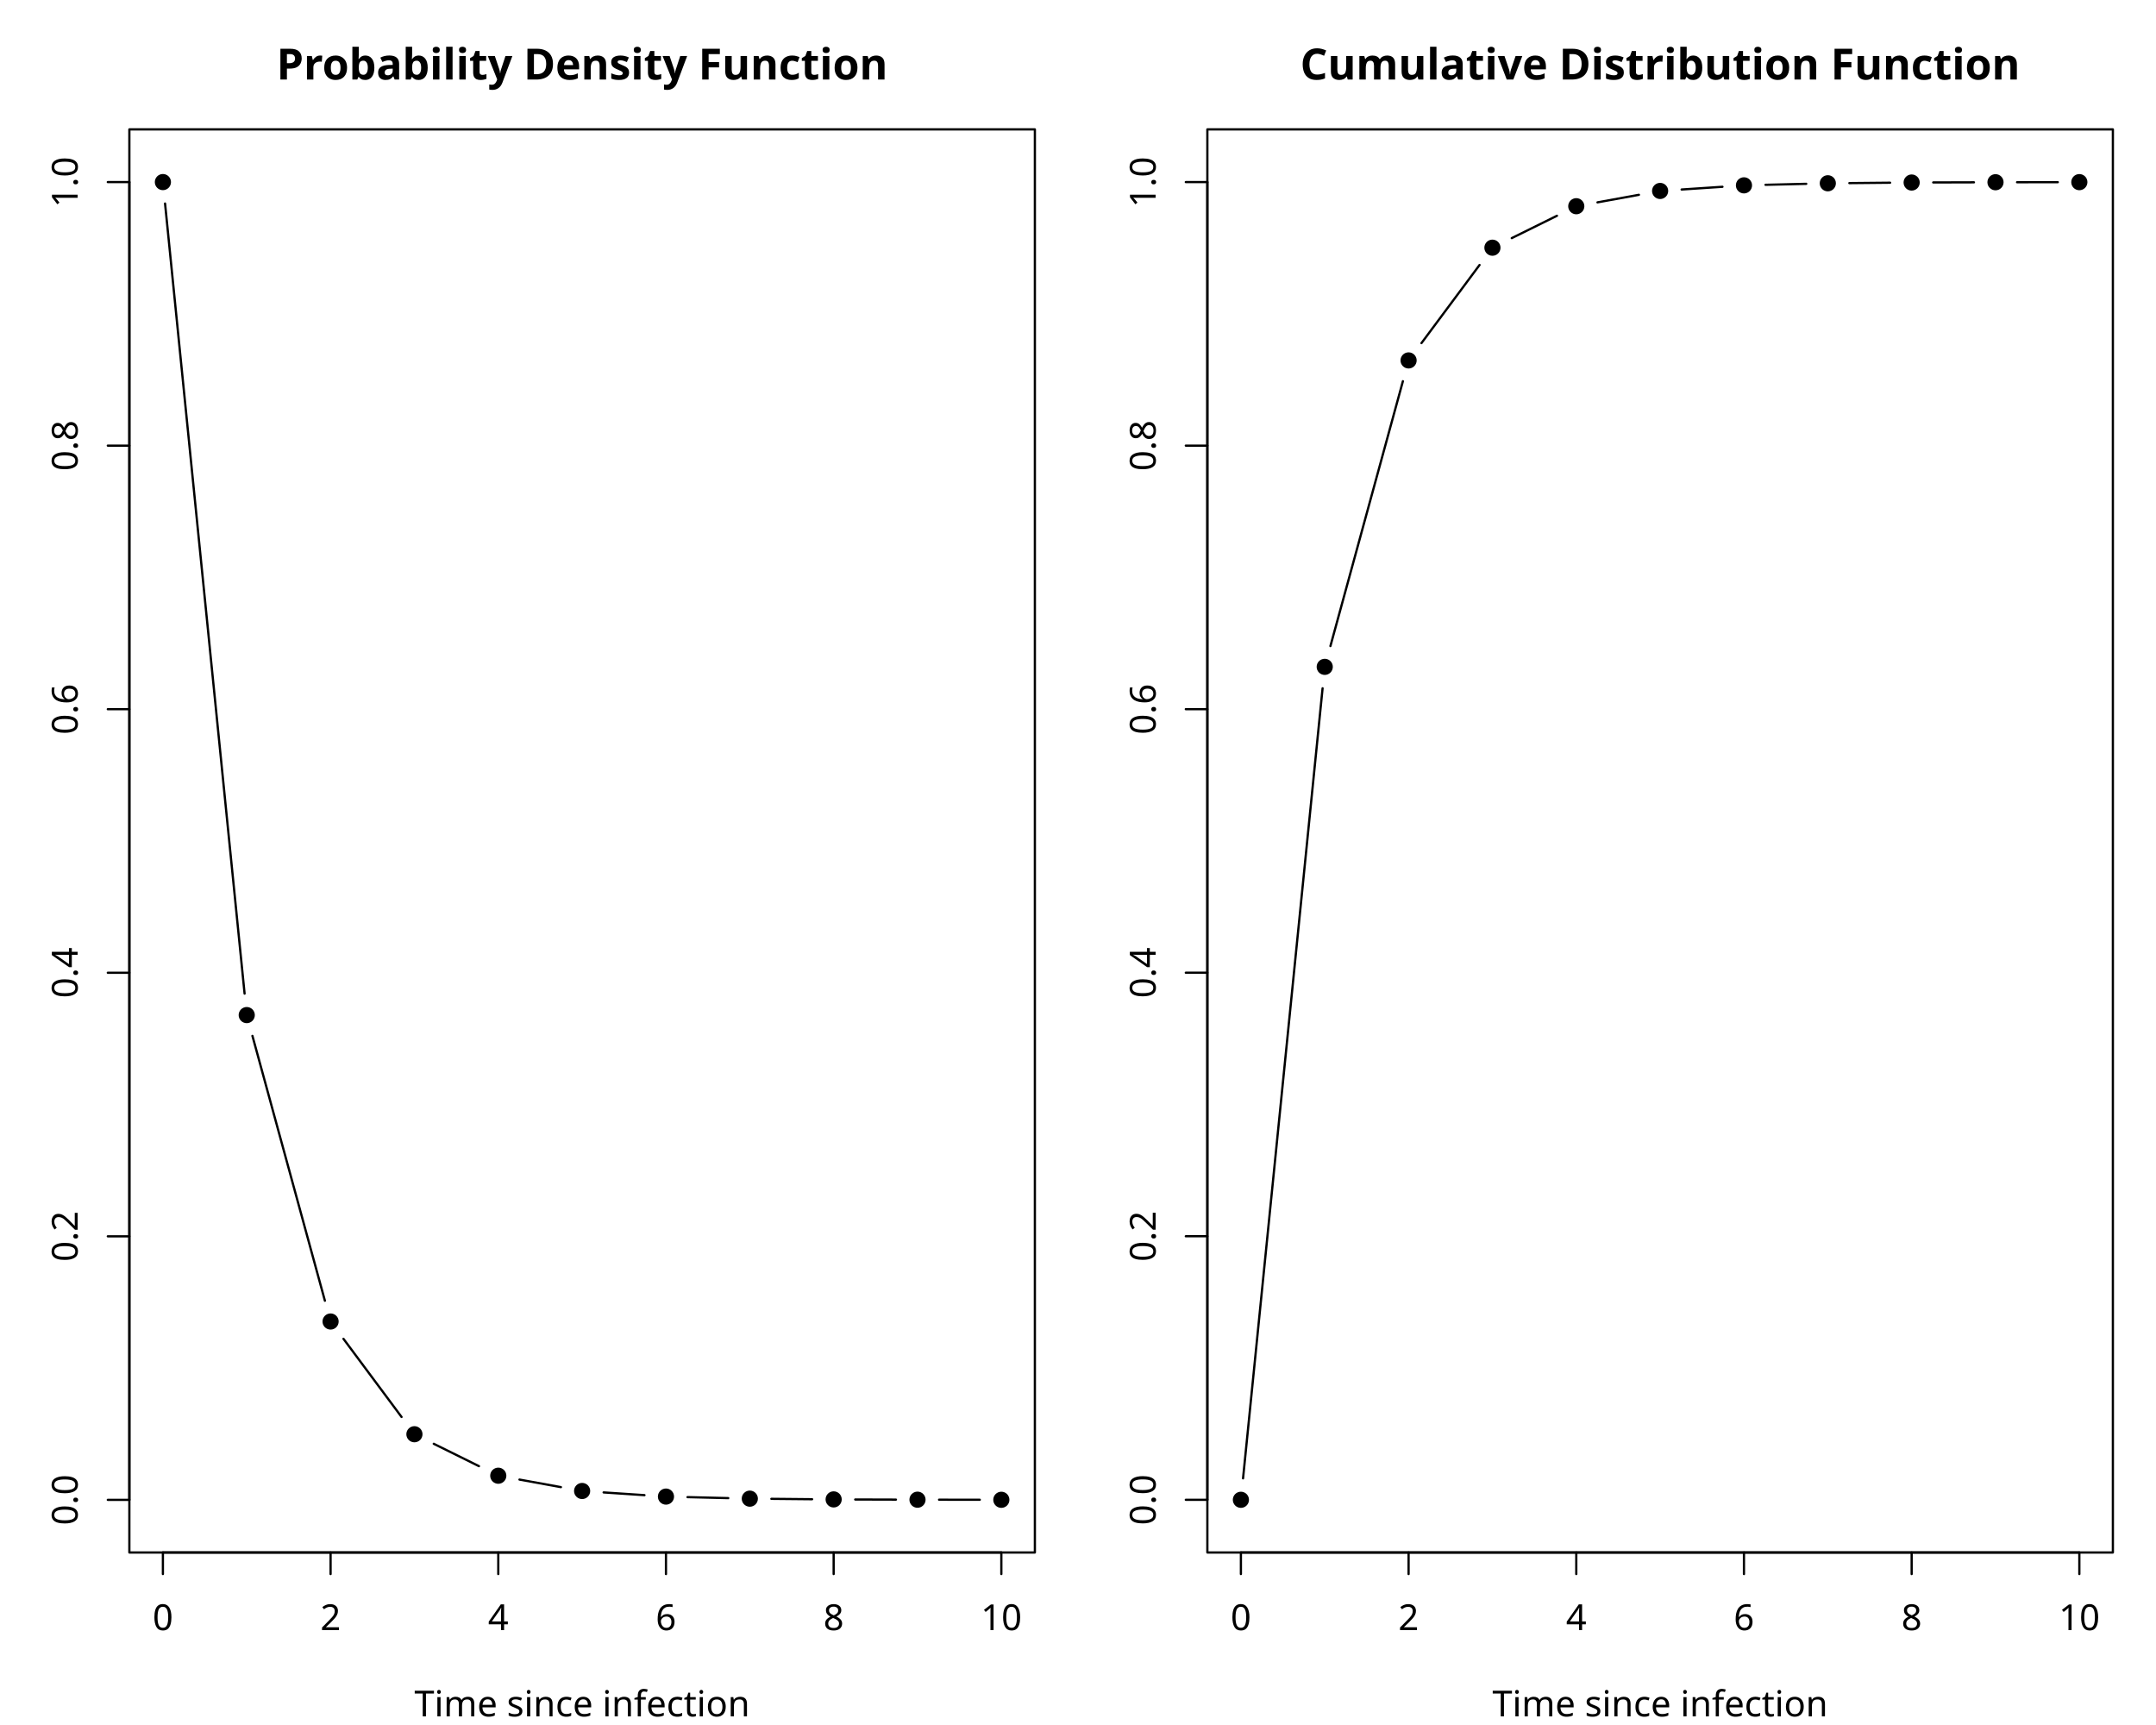
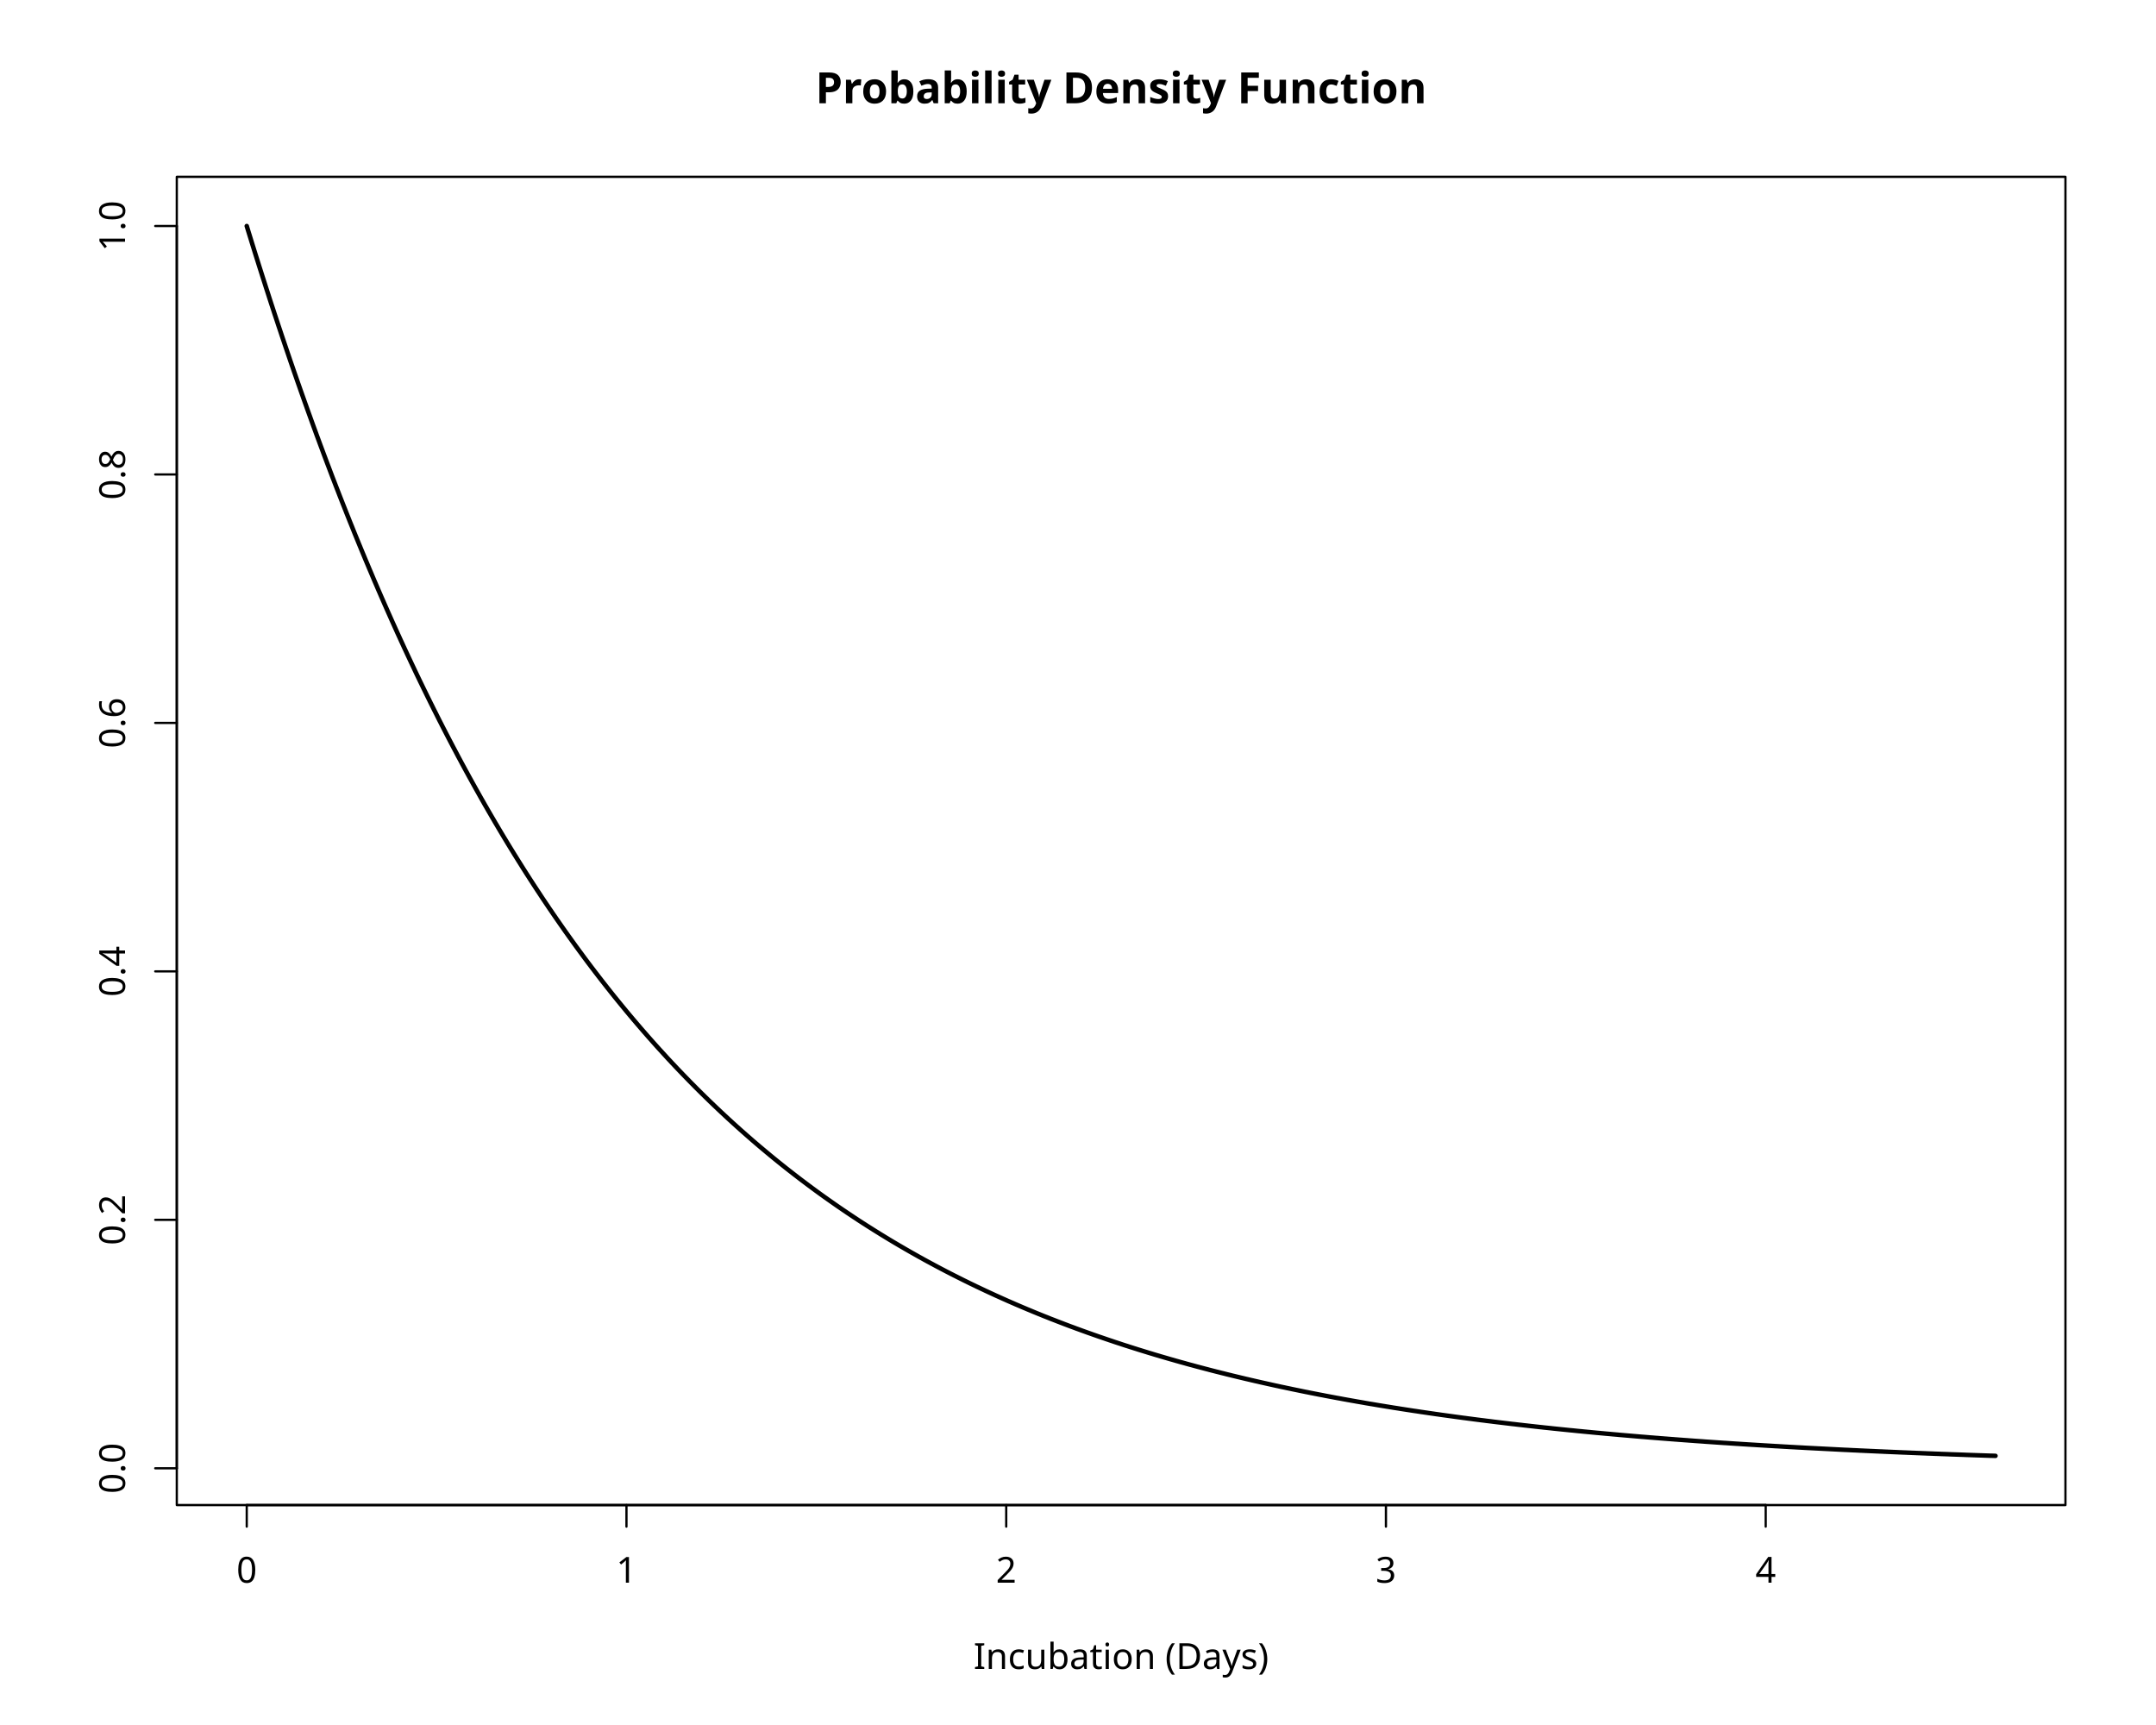
<svg xmlns="http://www.w3.org/2000/svg" class="svglite" data-engine-version="2.0" width="720.00pt" height="576.00pt" viewBox="0 0 720.00 576.00">
  <defs>
    <style type="text/css">
    .svglite line, .svglite polyline, .svglite polygon, .svglite path, .svglite rect, .svglite circle {
      fill: none;
      stroke: #000000;
      stroke-linecap: round;
      stroke-linejoin: round;
      stroke-miterlimit: 10.00;
    }
  </style>
  </defs>
  <rect width="100%" height="100%" style="stroke: none; fill: #FFFFFF;" />
  <defs>
    <clipPath id="cpMC4wMHw3MjAuMDB8MC4wMHw1NzYuMDA=">
      <rect x="0.00" y="0.00" width="720.00" height="576.00" />
    </clipPath>
  </defs>
  <g clip-path="url(#cpMC4wMHw3MjAuMDB8MC4wMHw1NzYuMDA=)">
</g>
  <defs>
-     <clipPath id="cpNDMuMjB8MzQ1LjYwfDQzLjIwfDUxOC40MA==">
-       <rect x="43.20" y="43.20" width="302.40" height="475.20" />
-     </clipPath>
-   </defs>
-   <g clip-path="url(#cpNDMuMjB8MzQ1LjYwfDQzLjIwfDUxOC40MA==)">
-     <line x1="55.12" y1="67.96" x2="81.68" y2="331.78" style="stroke-width: 0.75;" />
-     <line x1="84.30" y1="345.89" x2="108.50" y2="434.33" style="stroke-width: 0.75;" />
-     <line x1="114.70" y1="447.05" x2="134.10" y2="473.14" style="stroke-width: 0.75;" />
-     <line x1="144.85" y1="482.10" x2="159.95" y2="489.57" style="stroke-width: 0.75;" />
-     <line x1="173.48" y1="494.05" x2="187.32" y2="496.57" style="stroke-width: 0.75;" />
-     <line x1="201.58" y1="498.34" x2="215.22" y2="499.25" style="stroke-width: 0.75;" />
-     <line x1="229.60" y1="499.91" x2="243.20" y2="500.24" style="stroke-width: 0.75;" />
-     <line x1="257.60" y1="500.48" x2="271.20" y2="500.61" style="stroke-width: 0.75;" />
-     <line x1="285.60" y1="500.70" x2="299.20" y2="500.74" style="stroke-width: 0.75;" />
-     <line x1="313.60" y1="500.77" x2="327.20" y2="500.79" style="stroke-width: 0.75;" />
-     <circle cx="54.40" cy="60.80" r="2.70" style="stroke-width: 0.75; stroke: none; fill: #000000;" />
-     <circle cx="82.40" cy="338.95" r="2.70" style="stroke-width: 0.75; stroke: none; fill: #000000;" />
-     <circle cx="110.40" cy="441.27" r="2.70" style="stroke-width: 0.75; stroke: none; fill: #000000;" />
-     <circle cx="138.40" cy="478.91" r="2.70" style="stroke-width: 0.75; stroke: none; fill: #000000;" />
-     <circle cx="166.40" cy="492.76" r="2.70" style="stroke-width: 0.75; stroke: none; fill: #000000;" />
-     <circle cx="194.40" cy="497.86" r="2.70" style="stroke-width: 0.75; stroke: none; fill: #000000;" />
-     <circle cx="222.40" cy="499.73" r="2.70" style="stroke-width: 0.75; stroke: none; fill: #000000;" />
-     <circle cx="250.40" cy="500.42" r="2.70" style="stroke-width: 0.75; stroke: none; fill: #000000;" />
-     <circle cx="278.40" cy="500.67" r="2.70" style="stroke-width: 0.75; stroke: none; fill: #000000;" />
-     <circle cx="306.40" cy="500.77" r="2.70" style="stroke-width: 0.75; stroke: none; fill: #000000;" />
-     <circle cx="334.40" cy="500.80" r="2.70" style="stroke-width: 0.75; stroke: none; fill: #000000;" />
-   </g>
-   <g clip-path="url(#cpMC4wMHw3MjAuMDB8MC4wMHw1NzYuMDA=)">
-     <line x1="54.40" y1="518.40" x2="334.40" y2="518.40" style="stroke-width: 0.75;" />
-     <line x1="54.40" y1="518.40" x2="54.40" y2="525.60" style="stroke-width: 0.75;" />
-     <line x1="110.40" y1="518.40" x2="110.40" y2="525.60" style="stroke-width: 0.75;" />
-     <line x1="166.40" y1="518.40" x2="166.40" y2="525.60" style="stroke-width: 0.75;" />
-     <line x1="222.40" y1="518.40" x2="222.40" y2="525.60" style="stroke-width: 0.75;" />
-     <line x1="278.40" y1="518.40" x2="278.40" y2="525.60" style="stroke-width: 0.75;" />
-     <line x1="334.40" y1="518.40" x2="334.40" y2="525.60" style="stroke-width: 0.75;" />
-     <text x="54.40" y="544.32" text-anchor="middle" style="font-size: 12.00px; font-family: sans;" textLength="6.67px" lengthAdjust="spacingAndGlyphs">0</text>
-     <text x="110.40" y="544.32" text-anchor="middle" style="font-size: 12.00px; font-family: sans;" textLength="6.67px" lengthAdjust="spacingAndGlyphs">2</text>
-     <text x="166.40" y="544.32" text-anchor="middle" style="font-size: 12.00px; font-family: sans;" textLength="6.67px" lengthAdjust="spacingAndGlyphs">4</text>
-     <text x="222.40" y="544.32" text-anchor="middle" style="font-size: 12.00px; font-family: sans;" textLength="6.67px" lengthAdjust="spacingAndGlyphs">6</text>
-     <text x="278.40" y="544.32" text-anchor="middle" style="font-size: 12.00px; font-family: sans;" textLength="6.67px" lengthAdjust="spacingAndGlyphs">8</text>
-     <text x="334.40" y="544.32" text-anchor="middle" style="font-size: 12.00px; font-family: sans;" textLength="13.35px" lengthAdjust="spacingAndGlyphs">10</text>
-     <line x1="43.20" y1="500.82" x2="43.20" y2="60.80" style="stroke-width: 0.75;" />
-     <line x1="43.20" y1="500.82" x2="36.00" y2="500.82" style="stroke-width: 0.75;" />
-     <line x1="43.20" y1="412.82" x2="36.00" y2="412.82" style="stroke-width: 0.75;" />
-     <line x1="43.20" y1="324.81" x2="36.00" y2="324.81" style="stroke-width: 0.75;" />
-     <line x1="43.20" y1="236.81" x2="36.00" y2="236.81" style="stroke-width: 0.75;" />
-     <line x1="43.20" y1="148.80" x2="36.00" y2="148.80" style="stroke-width: 0.75;" />
-     <line x1="43.20" y1="60.80" x2="36.00" y2="60.80" style="stroke-width: 0.75;" />
-     <text transform="translate(25.92,500.82) rotate(-90)" text-anchor="middle" style="font-size: 12.00px; font-family: sans;" textLength="16.68px" lengthAdjust="spacingAndGlyphs">0.0</text>
-     <text transform="translate(25.92,412.82) rotate(-90)" text-anchor="middle" style="font-size: 12.00px; font-family: sans;" textLength="16.68px" lengthAdjust="spacingAndGlyphs">0.2</text>
-     <text transform="translate(25.92,324.81) rotate(-90)" text-anchor="middle" style="font-size: 12.00px; font-family: sans;" textLength="16.68px" lengthAdjust="spacingAndGlyphs">0.4</text>
-     <text transform="translate(25.92,236.81) rotate(-90)" text-anchor="middle" style="font-size: 12.00px; font-family: sans;" textLength="16.68px" lengthAdjust="spacingAndGlyphs">0.6</text>
-     <text transform="translate(25.92,148.80) rotate(-90)" text-anchor="middle" style="font-size: 12.00px; font-family: sans;" textLength="16.68px" lengthAdjust="spacingAndGlyphs">0.8</text>
-     <text transform="translate(25.92,60.80) rotate(-90)" text-anchor="middle" style="font-size: 12.00px; font-family: sans;" textLength="16.68px" lengthAdjust="spacingAndGlyphs">1.0</text>
-     <polygon points="43.20,518.40 345.60,518.40 345.60,43.20 43.20,43.20 " style="stroke-width: 0.75; fill: none;" />
-   </g>
-   <defs>
-     <clipPath id="cpMC4wMHwzNjAuMDB8MC4wMHw1NzYuMDA=">
-       <rect x="0.00" y="0.00" width="360.00" height="576.00" />
-     </clipPath>
-   </defs>
-   <g clip-path="url(#cpMC4wMHwzNjAuMDB8MC4wMHw1NzYuMDA=)">
-     <text x="194.40" y="26.56" text-anchor="middle" style="font-size: 14.40px; font-weight: bold; font-family: sans;" textLength="178.50px" lengthAdjust="spacingAndGlyphs">Probability Density Function</text>
-     <text x="194.40" y="573.12" text-anchor="middle" style="font-size: 12.00px; font-family: sans;" textLength="106.06px" lengthAdjust="spacingAndGlyphs">Time since infection</text>
-   </g>
-   <defs>
-     <clipPath id="cpNDAzLjIwfDcwNS42MHw0My4yMHw1MTguNDA=">
-       <rect x="403.20" y="43.20" width="302.40" height="475.20" />
-     </clipPath>
-   </defs>
-   <g clip-path="url(#cpNDAzLjIwfDcwNS42MHw0My4yMHw1MTguNDA=)">
-     <line x1="415.12" y1="493.64" x2="441.68" y2="229.83" style="stroke-width: 0.75;" />
-     <line x1="444.30" y1="215.72" x2="468.50" y2="127.29" style="stroke-width: 0.75;" />
-     <line x1="474.70" y1="114.57" x2="494.10" y2="88.48" style="stroke-width: 0.75;" />
-     <line x1="504.85" y1="79.51" x2="519.95" y2="72.05" style="stroke-width: 0.75;" />
-     <line x1="533.48" y1="67.57" x2="547.32" y2="65.05" style="stroke-width: 0.75;" />
-     <line x1="561.58" y1="63.28" x2="575.22" y2="62.37" style="stroke-width: 0.75;" />
-     <line x1="589.60" y1="61.71" x2="603.20" y2="61.38" style="stroke-width: 0.75;" />
-     <line x1="617.60" y1="61.14" x2="631.20" y2="61.01" style="stroke-width: 0.75;" />
-     <line x1="645.60" y1="60.92" x2="659.20" y2="60.88" style="stroke-width: 0.75;" />
-     <line x1="673.60" y1="60.85" x2="687.20" y2="60.83" style="stroke-width: 0.75;" />
-     <circle cx="414.40" cy="500.80" r="2.70" style="stroke-width: 0.75; stroke: none; fill: #000000;" />
-     <circle cx="442.40" cy="222.67" r="2.70" style="stroke-width: 0.75; stroke: none; fill: #000000;" />
-     <circle cx="470.40" cy="120.35" r="2.70" style="stroke-width: 0.75; stroke: none; fill: #000000;" />
-     <circle cx="498.40" cy="82.71" r="2.70" style="stroke-width: 0.75; stroke: none; fill: #000000;" />
-     <circle cx="526.40" cy="68.86" r="2.70" style="stroke-width: 0.75; stroke: none; fill: #000000;" />
-     <circle cx="554.40" cy="63.76" r="2.70" style="stroke-width: 0.75; stroke: none; fill: #000000;" />
-     <circle cx="582.40" cy="61.89" r="2.70" style="stroke-width: 0.75; stroke: none; fill: #000000;" />
-     <circle cx="610.40" cy="61.20" r="2.70" style="stroke-width: 0.75; stroke: none; fill: #000000;" />
-     <circle cx="638.40" cy="60.95" r="2.70" style="stroke-width: 0.75; stroke: none; fill: #000000;" />
-     <circle cx="666.40" cy="60.85" r="2.70" style="stroke-width: 0.75; stroke: none; fill: #000000;" />
-     <circle cx="694.40" cy="60.82" r="2.70" style="stroke-width: 0.75; stroke: none; fill: #000000;" />
-   </g>
-   <g clip-path="url(#cpMC4wMHw3MjAuMDB8MC4wMHw1NzYuMDA=)">
-     <line x1="414.40" y1="518.40" x2="694.40" y2="518.40" style="stroke-width: 0.75;" />
-     <line x1="414.40" y1="518.40" x2="414.40" y2="525.60" style="stroke-width: 0.75;" />
-     <line x1="470.40" y1="518.40" x2="470.40" y2="525.60" style="stroke-width: 0.75;" />
-     <line x1="526.40" y1="518.40" x2="526.40" y2="525.60" style="stroke-width: 0.75;" />
-     <line x1="582.40" y1="518.40" x2="582.40" y2="525.60" style="stroke-width: 0.75;" />
-     <line x1="638.40" y1="518.40" x2="638.40" y2="525.60" style="stroke-width: 0.75;" />
-     <line x1="694.40" y1="518.40" x2="694.40" y2="525.60" style="stroke-width: 0.75;" />
-     <text x="414.40" y="544.32" text-anchor="middle" style="font-size: 12.00px; font-family: sans;" textLength="6.67px" lengthAdjust="spacingAndGlyphs">0</text>
-     <text x="470.40" y="544.32" text-anchor="middle" style="font-size: 12.00px; font-family: sans;" textLength="6.67px" lengthAdjust="spacingAndGlyphs">2</text>
-     <text x="526.40" y="544.32" text-anchor="middle" style="font-size: 12.00px; font-family: sans;" textLength="6.67px" lengthAdjust="spacingAndGlyphs">4</text>
-     <text x="582.40" y="544.32" text-anchor="middle" style="font-size: 12.00px; font-family: sans;" textLength="6.67px" lengthAdjust="spacingAndGlyphs">6</text>
-     <text x="638.40" y="544.32" text-anchor="middle" style="font-size: 12.00px; font-family: sans;" textLength="6.67px" lengthAdjust="spacingAndGlyphs">8</text>
-     <text x="694.40" y="544.32" text-anchor="middle" style="font-size: 12.00px; font-family: sans;" textLength="13.35px" lengthAdjust="spacingAndGlyphs">10</text>
-     <line x1="403.20" y1="500.80" x2="403.20" y2="60.80" style="stroke-width: 0.75;" />
-     <line x1="403.20" y1="500.80" x2="396.00" y2="500.80" style="stroke-width: 0.75;" />
-     <line x1="403.20" y1="412.80" x2="396.00" y2="412.80" style="stroke-width: 0.75;" />
-     <line x1="403.20" y1="324.80" x2="396.00" y2="324.80" style="stroke-width: 0.75;" />
-     <line x1="403.20" y1="236.80" x2="396.00" y2="236.80" style="stroke-width: 0.75;" />
-     <line x1="403.20" y1="148.80" x2="396.00" y2="148.80" style="stroke-width: 0.75;" />
-     <line x1="403.20" y1="60.80" x2="396.00" y2="60.80" style="stroke-width: 0.75;" />
-     <text transform="translate(385.92,500.80) rotate(-90)" text-anchor="middle" style="font-size: 12.00px; font-family: sans;" textLength="16.68px" lengthAdjust="spacingAndGlyphs">0.0</text>
-     <text transform="translate(385.92,412.80) rotate(-90)" text-anchor="middle" style="font-size: 12.00px; font-family: sans;" textLength="16.68px" lengthAdjust="spacingAndGlyphs">0.2</text>
-     <text transform="translate(385.92,324.80) rotate(-90)" text-anchor="middle" style="font-size: 12.00px; font-family: sans;" textLength="16.68px" lengthAdjust="spacingAndGlyphs">0.4</text>
-     <text transform="translate(385.92,236.80) rotate(-90)" text-anchor="middle" style="font-size: 12.00px; font-family: sans;" textLength="16.68px" lengthAdjust="spacingAndGlyphs">0.6</text>
-     <text transform="translate(385.92,148.80) rotate(-90)" text-anchor="middle" style="font-size: 12.00px; font-family: sans;" textLength="16.68px" lengthAdjust="spacingAndGlyphs">0.8</text>
-     <text transform="translate(385.92,60.80) rotate(-90)" text-anchor="middle" style="font-size: 12.00px; font-family: sans;" textLength="16.68px" lengthAdjust="spacingAndGlyphs">1.0</text>
-     <polygon points="403.20,518.40 705.60,518.40 705.60,43.20 403.20,43.20 " style="stroke-width: 0.75; fill: none;" />
-   </g>
-   <defs>
-     <clipPath id="cpMzYwLjAwfDcyMC4wMHwwLjAwfDU3Ni4wMA==">
-       <rect x="360.00" y="0.00" width="360.00" height="576.00" />
-     </clipPath>
-   </defs>
-   <g clip-path="url(#cpMzYwLjAwfDcyMC4wMHwwLjAwfDU3Ni4wMA==)">
-     <text x="554.40" y="26.56" text-anchor="middle" style="font-size: 14.40px; font-weight: bold; font-family: sans;" textLength="207.31px" lengthAdjust="spacingAndGlyphs">Cumulative Distribution Function</text>
-     <text x="554.40" y="573.12" text-anchor="middle" style="font-size: 12.00px; font-family: sans;" textLength="106.06px" lengthAdjust="spacingAndGlyphs">Time since infection</text>
-   </g>
-   <defs>
    <clipPath id="cpNTkuMDR8Njg5Ljc2fDU5LjA0fDUwMi41Ng==">
      <rect x="59.04" y="59.04" width="630.72" height="443.52" />
    </clipPath>
  </defs>
  <g clip-path="url(#cpNTkuMDR8Njg5Ljc2fDU5LjA0fDUwMi41Ng==)">
+     <polyline points="82.40,75.47 82.98,77.37 83.57,79.27 84.15,81.16 84.74,83.05 85.32,84.92 85.91,86.78 86.49,88.64 87.08,90.49 87.66,92.32 88.25,94.15 88.83,95.98 89.42,97.79 90.00,99.60 90.58,101.39 91.17,103.18 91.75,104.96 92.34,106.73 92.92,108.50 93.51,110.25 94.09,112.00 94.68,113.74 95.26,115.47 95.85,117.20 96.43,118.91 97.01,120.62 97.60,122.32 98.18,124.01 98.77,125.70 99.35,127.37 99.94,129.04 100.52,130.70 101.11,132.36 101.69,134.00 102.28,135.64 102.86,137.27 103.45,138.90 104.03,140.51 104.61,142.12 105.20,143.72 105.78,145.32 106.37,146.90 106.95,148.48 107.54,150.05 108.12,151.62 108.71,153.18 109.29,154.73 109.88,156.27 110.46,157.81 111.04,159.34 111.63,160.86 112.21,162.37 112.80,163.88 113.38,165.38 113.97,166.88 114.55,168.36 115.14,169.84 115.72,171.32 116.31,172.79 116.89,174.25 117.48,175.70 118.06,177.15 118.64,178.59 119.23,180.02 119.81,181.45 120.40,182.87 120.98,184.28 121.57,185.69 122.15,187.09 122.74,188.48 123.32,189.87 123.91,191.25 124.49,192.63 125.07,194.00 125.66,195.36 126.24,196.72 126.83,198.07 127.41,199.41 128.00,200.75 128.58,202.08 129.17,203.41 129.75,204.72 130.34,206.04 130.92,207.35 131.51,208.65 132.09,209.94 132.67,211.23 133.26,212.51 133.84,213.79 134.43,215.06 135.01,216.33 135.60,217.59 136.18,218.84 136.77,220.09 137.35,221.33 137.94,222.57 138.52,223.80 139.10,225.03 139.69,226.25 140.27,227.46 140.86,228.67 141.44,229.87 142.03,231.07 142.61,232.26 143.20,233.45 143.78,234.63 144.37,235.81 144.95,236.98 145.54,238.14 146.12,239.30 146.70,240.46 147.29,241.61 147.87,242.75 148.46,243.89 149.04,245.02 149.63,246.15 150.21,247.27 150.80,248.39 151.38,249.50 151.97,250.61 152.55,251.71 153.13,252.81 153.72,253.90 154.30,254.99 154.89,256.07 155.47,257.15 156.06,258.22 156.64,259.29 157.23,260.35 157.81,261.41 158.40,262.46 158.98,263.51 159.57,264.55 160.15,265.59 160.73,266.62 161.32,267.65 161.90,268.68 162.49,269.69 163.07,270.71 163.66,271.72 164.24,272.72 164.83,273.72 165.41,274.72 166.00,275.71 166.58,276.70 167.16,277.68 167.75,278.66 168.33,279.63 168.92,280.60 169.50,281.57 170.09,282.53 170.67,283.48 171.26,284.43 171.84,285.38 172.43,286.32 173.01,287.26 173.60,288.19 174.18,289.12 174.76,290.05 175.35,290.97 175.93,291.89 176.52,292.80 177.10,293.71 177.69,294.61 178.27,295.51 178.86,296.41 179.44,297.30 180.03,298.18 180.61,299.07 181.19,299.95 181.78,300.82 182.36,301.69 182.95,302.56 183.53,303.43 184.12,304.28 184.70,305.14 185.29,305.99 185.87,306.84 186.46,307.68 187.04,308.52 187.63,309.36 188.21,310.19 188.79,311.02 189.38,311.84 189.96,312.66 190.55,313.48 191.13,314.29 191.72,315.10 192.30,315.91 192.89,316.71 193.47,317.51 194.06,318.30 194.64,319.09 195.22,319.88 195.81,320.67 196.39,321.45 196.98,322.22 197.56,323.00 198.15,323.76 198.73,324.53 199.32,325.29 199.90,326.05 200.49,326.81 201.07,327.56 201.66,328.31 202.24,329.05 202.82,329.79 203.41,330.53 203.99,331.27 204.58,332.00 205.16,332.73 205.75,333.45 206.33,334.17 206.92,334.89 207.50,335.60 208.09,336.32 208.67,337.02 209.25,337.73 209.84,338.43 210.42,339.13 211.01,339.82 211.59,340.52 212.18,341.20 212.76,341.89 213.35,342.57 213.93,343.25 214.52,343.93 215.10,344.60 215.69,345.27 216.27,345.94 216.85,346.60 217.44,347.26 218.02,347.92 218.61,348.58 219.19,349.23 219.78,349.88 220.36,350.52 220.95,351.16 221.53,351.80 222.12,352.44 222.70,353.08 223.28,353.71 223.87,354.33 224.45,354.96 225.04,355.58 225.62,356.20 226.21,356.82 226.79,357.43 227.38,358.04 227.96,358.65 228.55,359.26 229.13,359.86 229.72,360.46 230.30,361.06 230.88,361.65 231.47,362.24 232.05,362.83 232.64,363.42 233.22,364.00 233.81,364.58 234.39,365.16 234.98,365.73 235.56,366.31 236.15,366.88 236.73,367.45 237.31,368.01 237.90,368.57 238.48,369.13 239.07,369.69 239.65,370.24 240.24,370.80 240.82,371.35 241.41,371.89 241.99,372.44 242.58,372.98 243.16,373.52 243.75,374.06 244.33,374.59 244.91,375.12 245.50,375.65 246.08,376.18 246.67,376.70 247.25,377.23 247.84,377.75 248.42,378.26 249.01,378.78 249.59,379.29 250.18,379.80 250.76,380.31 251.34,380.82 251.93,381.32 252.51,381.82 253.10,382.32 253.68,382.82 254.27,383.31 254.85,383.80 255.44,384.29 256.02,384.78 256.61,385.26 257.19,385.75 257.78,386.23 258.36,386.71 258.94,387.18 259.53,387.66 260.11,388.13 260.70,388.60 261.28,389.07 261.87,389.53 262.45,390.00 263.04,390.46 263.62,390.92 264.21,391.37 264.79,391.83 265.37,392.28 265.96,392.73 266.54,393.18 267.13,393.63 267.71,394.07 268.30,394.51 268.88,394.95 269.47,395.39 270.05,395.83 270.64,396.26 271.22,396.70 271.81,397.13 272.39,397.56 272.97,397.98 273.56,398.41 274.14,398.83 274.73,399.25 275.31,399.67 275.90,400.08 276.48,400.50 277.07,400.91 277.65,401.32 278.24,401.73 278.82,402.14 279.41,402.55 279.99,402.95 280.57,403.35 281.16,403.75 281.74,404.15 282.33,404.54 282.91,404.94 283.50,405.33 284.08,405.72 284.67,406.11 285.25,406.50 285.84,406.88 286.42,407.27 287.00,407.65 287.59,408.03 288.17,408.41 288.76,408.78 289.34,409.16 289.93,409.53 290.51,409.90 291.10,410.27 291.68,410.64 292.27,411.01 292.85,411.37 293.44,411.73 294.02,412.10 294.60,412.45 295.19,412.81 295.77,413.17 296.36,413.52 296.94,413.88 297.53,414.23 298.11,414.58 298.70,414.93 299.28,415.27 299.87,415.62 300.45,415.96 301.03,416.30 301.62,416.64 302.20,416.98 302.79,417.32 303.37,417.65 303.96,417.99 304.54,418.32 305.13,418.65 305.71,418.98 306.30,419.31 306.88,419.64 307.47,419.96 308.05,420.28 308.63,420.61 309.22,420.93 309.80,421.25 310.39,421.56 310.97,421.88 311.56,422.19 312.14,422.51 312.73,422.82 313.31,423.13 313.90,423.44 314.48,423.75 315.06,424.05 315.65,424.36 316.23,424.66 316.82,424.96 317.40,425.26 317.99,425.56 318.57,425.86 319.16,426.15 319.74,426.45 320.33,426.74 320.91,427.03 321.50,427.33 322.08,427.62 322.66,427.90 323.25,428.19 323.83,428.48 324.42,428.76 325.00,429.04 325.59,429.32 326.17,429.61 326.76,429.88 327.34,430.16 327.93,430.44 328.51,430.71 329.09,430.99 329.68,431.26 330.26,431.53 330.85,431.80 331.43,432.07 332.02,432.34 332.60,432.61 333.19,432.87 333.77,433.13 334.36,433.40 334.94,433.66 335.53,433.92 336.11,434.18 336.69,434.44 337.28,434.69 337.86,434.95 338.45,435.20 339.03,435.46 339.62,435.71 340.20,435.96 340.79,436.21 341.37,436.46 341.96,436.71 342.54,436.95 343.12,437.20 343.71,437.44 344.29,437.68 344.88,437.93 345.46,438.17 346.05,438.41 346.63,438.65 347.22,438.88 347.80,439.12 348.39,439.36 348.97,439.59 349.56,439.82 350.14,440.05 350.72,440.29 351.31,440.52 351.89,440.74 352.48,440.97 353.06,441.20 353.65,441.42 354.23,441.65 354.82,441.87 355.40,442.10 355.99,442.32 356.57,442.54 357.15,442.76 357.74,442.98 358.32,443.19 358.91,443.41 359.49,443.63 360.08,443.84 360.66,444.05 361.25,444.27 361.83,444.48 362.42,444.69 363.00,444.90 363.59,445.11 364.17,445.31 364.75,445.52 365.34,445.73 365.92,445.93 366.51,446.14 367.09,446.34 367.68,446.54 368.26,446.74 368.85,446.94 369.43,447.14 370.02,447.34 370.60,447.54 371.18,447.73 371.77,447.93 372.35,448.13 372.94,448.32 373.52,448.51 374.11,448.70 374.69,448.90 375.28,449.09 375.86,449.28 376.45,449.46 377.03,449.65 377.62,449.84 378.20,450.02 378.78,450.21 379.37,450.39 379.95,450.58 380.54,450.76 381.12,450.94 381.71,451.12 382.29,451.30 382.88,451.48 383.46,451.66 384.05,451.84 384.63,452.01 385.21,452.19 385.80,452.37 386.38,452.54 386.97,452.71 387.55,452.89 388.14,453.06 388.72,453.23 389.31,453.40 389.89,453.57 390.48,453.74 391.06,453.91 391.65,454.07 392.23,454.24 392.81,454.41 393.40,454.57 393.98,454.74 394.57,454.90 395.15,455.06 395.74,455.22 396.32,455.39 396.91,455.55 397.49,455.71 398.08,455.86 398.66,456.02 399.24,456.18 399.83,456.34 400.41,456.49 401.00,456.65 401.58,456.80 402.17,456.96 402.75,457.11 403.34,457.26 403.92,457.42 404.51,457.57 405.09,457.72 405.68,457.87 406.26,458.02 406.84,458.16 407.43,458.31 408.01,458.46 408.60,458.60 409.18,458.75 409.77,458.90 410.35,459.04 410.94,459.18 411.52,459.33 412.11,459.47 412.69,459.61 413.27,459.75 413.86,459.89 414.44,460.03 415.03,460.17 415.61,460.31 416.20,460.45 416.78,460.58 417.37,460.72 417.95,460.86 418.54,460.99 419.12,461.13 419.71,461.26 420.29,461.39 420.87,461.53 421.46,461.66 422.04,461.79 422.63,461.92 423.21,462.05 423.80,462.18 424.38,462.31 424.97,462.44 425.55,462.57 426.14,462.70 426.72,462.82 427.30,462.95 427.89,463.08 428.47,463.20 429.06,463.32 429.64,463.45 430.23,463.57 430.81,463.69 431.40,463.82 431.98,463.94 432.57,464.06 433.15,464.18 433.74,464.30 434.32,464.42 434.90,464.54 435.49,464.66 436.07,464.78 436.66,464.89 437.24,465.01 437.83,465.13 438.41,465.24 439.00,465.36 439.58,465.47 440.17,465.59 440.75,465.70 441.33,465.81 441.92,465.92 442.50,466.04 443.09,466.15 443.67,466.26 444.26,466.37 444.84,466.48 445.43,466.59 446.01,466.70 446.60,466.81 447.18,466.91 447.77,467.02 448.35,467.13 448.93,467.24 449.52,467.34 450.10,467.45 450.69,467.55 451.27,467.66 451.86,467.76 452.44,467.86 453.03,467.97 453.61,468.07 454.20,468.17 454.78,468.27 455.36,468.37 455.95,468.48 456.53,468.58 457.12,468.68 457.70,468.78 458.29,468.87 458.87,468.97 459.46,469.07 460.04,469.17 460.63,469.27 461.21,469.36 461.80,469.46 462.38,469.55 462.96,469.65 463.55,469.74 464.13,469.84 464.72,469.93 465.30,470.03 465.89,470.12 466.47,470.21 467.06,470.30 467.64,470.40 468.23,470.49 468.81,470.58 469.39,470.67 469.98,470.76 470.56,470.85 471.15,470.94 471.73,471.03 472.32,471.12 472.90,471.20 473.49,471.29 474.07,471.38 474.66,471.47 475.24,471.55 475.83,471.64 476.41,471.72 476.99,471.81 477.58,471.89 478.16,471.98 478.75,472.06 479.33,472.15 479.92,472.23 480.50,472.31 481.09,472.40 481.67,472.48 482.26,472.56 482.84,472.64 483.43,472.72 484.01,472.80 484.59,472.88 485.18,472.96 485.76,473.04 486.35,473.12 486.93,473.20 487.52,473.28 488.10,473.36 488.69,473.44 489.27,473.51 489.86,473.59 490.44,473.67 491.02,473.74 491.61,473.82 492.19,473.90 492.78,473.97 493.36,474.05 493.95,474.12 494.53,474.20 495.12,474.27 495.70,474.34 496.29,474.42 496.87,474.49 497.46,474.56 498.04,474.63 498.62,474.71 499.21,474.78 499.79,474.85 500.38,474.92 500.96,474.99 501.55,475.06 502.13,475.13 502.72,475.20 503.30,475.27 503.89,475.34 504.47,475.41 505.05,475.48 505.64,475.54 506.22,475.61 506.81,475.68 507.39,475.75 507.98,475.81 508.56,475.88 509.15,475.95 509.73,476.01 510.32,476.08 510.90,476.14 511.49,476.21 512.07,476.27 512.65,476.34 513.24,476.40 513.82,476.47 514.41,476.53 514.99,476.59 515.58,476.66 516.16,476.72 516.75,476.78 517.33,476.84 517.92,476.90 518.50,476.97 519.08,477.03 519.67,477.09 520.25,477.15 520.84,477.21 521.42,477.27 522.01,477.33 522.59,477.39 523.18,477.45 523.76,477.51 524.35,477.57 524.93,477.62 525.52,477.68 526.10,477.74 526.68,477.80 527.27,477.86 527.85,477.91 528.44,477.97 529.02,478.03 529.61,478.08 530.19,478.14 530.78,478.19 531.36,478.25 531.95,478.31 532.53,478.36 533.11,478.42 533.70,478.47 534.28,478.52 534.87,478.58 535.45,478.63 536.04,478.69 536.62,478.74 537.21,478.79 537.79,478.84 538.38,478.90 538.96,478.95 539.55,479.00 540.13,479.05 540.71,479.11 541.30,479.16 541.88,479.21 542.47,479.26 543.05,479.31 543.64,479.36 544.22,479.41 544.81,479.46 545.39,479.51 545.98,479.56 546.56,479.61 547.14,479.66 547.73,479.71 548.31,479.76 548.90,479.80 549.48,479.85 550.07,479.90 550.65,479.95 551.24,480.00 551.82,480.04 552.41,480.09 552.99,480.14 553.58,480.18 554.16,480.23 554.74,480.28 555.33,480.32 555.91,480.37 556.50,480.41 557.08,480.46 557.67,480.50 558.25,480.55 558.84,480.59 559.42,480.64 560.01,480.68 560.59,480.73 561.17,480.77 561.76,480.81 562.34,480.86 562.93,480.90 563.51,480.94 564.10,480.99 564.68,481.03 565.27,481.07 565.85,481.12 566.44,481.16 567.02,481.20 567.61,481.24 568.19,481.28 568.77,481.32 569.36,481.37 569.94,481.41 570.53,481.45 571.11,481.49 571.70,481.53 572.28,481.57 572.87,481.61 573.45,481.65 574.04,481.69 574.62,481.73 575.20,481.77 575.79,481.81 576.37,481.84 576.96,481.88 577.54,481.92 578.13,481.96 578.71,482.00 579.30,482.04 579.88,482.08 580.47,482.11 581.05,482.15 581.64,482.19 582.22,482.23 582.80,482.26 583.39,482.30 583.97,482.34 584.56,482.37 585.14,482.41 585.73,482.44 586.31,482.48 586.90,482.52 587.48,482.55 588.07,482.59 588.65,482.62 589.23,482.66 589.82,482.69 590.40,482.73 590.99,482.76 591.57,482.80 592.16,482.83 592.74,482.87 593.33,482.90 593.91,482.93 594.50,482.97 595.08,483.00 595.67,483.04 596.25,483.07 596.83,483.10 597.42,483.14 598.00,483.17 598.59,483.20 599.17,483.23 599.76,483.27 600.34,483.30 600.93,483.33 601.51,483.36 602.10,483.39 602.68,483.43 603.26,483.46 603.85,483.49 604.43,483.52 605.02,483.55 605.60,483.58 606.19,483.61 606.77,483.64 607.36,483.67 607.94,483.70 608.53,483.73 609.11,483.76 609.70,483.79 610.28,483.82 610.86,483.85 611.45,483.88 612.03,483.91 612.62,483.94 613.20,483.97 613.79,484.00 614.37,484.03 614.96,484.06 615.54,484.09 616.13,484.12 616.71,484.14 617.29,484.17 617.88,484.20 618.46,484.23 619.05,484.26 619.63,484.28 620.22,484.31 620.80,484.34 621.39,484.37 621.97,484.39 622.56,484.42 623.14,484.45 623.73,484.47 624.31,484.50 624.89,484.53 625.48,484.55 626.06,484.58 626.65,484.61 627.23,484.63 627.82,484.66 628.40,484.68 628.99,484.71 629.57,484.74 630.16,484.76 630.74,484.79 631.32,484.81 631.91,484.84 632.49,484.86 633.08,484.89 633.66,484.91 634.25,484.94 634.83,484.96 635.42,484.99 636.00,485.01 636.59,485.03 637.17,485.06 637.76,485.08 638.34,485.11 638.92,485.13 639.51,485.15 640.09,485.18 640.68,485.20 641.26,485.22 641.85,485.25 642.43,485.27 643.02,485.29 643.60,485.32 644.19,485.34 644.77,485.36 645.35,485.38 645.94,485.41 646.52,485.43 647.11,485.45 647.69,485.47 648.28,485.50 648.86,485.52 649.45,485.54 650.03,485.56 650.62,485.58 651.20,485.61 651.79,485.63 652.37,485.65 652.95,485.67 653.54,485.69 654.12,485.71 654.71,485.73 655.29,485.75 655.88,485.77 656.46,485.80 657.05,485.82 657.63,485.84 658.22,485.86 658.80,485.88 659.38,485.90 659.97,485.92 660.55,485.94 661.14,485.96 661.72,485.98 662.31,486.00 662.89,486.02 663.48,486.04 664.06,486.06 664.65,486.08 665.23,486.09 665.82,486.11 666.40,486.13 " style="stroke-width: 1.50;" />
+   </g>
+   <g clip-path="url(#cpMC4wMHw3MjAuMDB8MC4wMHw1NzYuMDA=)">
+     <line x1="82.40" y1="502.56" x2="589.66" y2="502.56" style="stroke-width: 0.75;" />
+     <line x1="82.40" y1="502.56" x2="82.40" y2="509.76" style="stroke-width: 0.75;" />
+     <line x1="209.21" y1="502.56" x2="209.21" y2="509.76" style="stroke-width: 0.75;" />
+     <line x1="336.03" y1="502.56" x2="336.03" y2="509.76" style="stroke-width: 0.75;" />
+     <line x1="462.84" y1="502.56" x2="462.84" y2="509.76" style="stroke-width: 0.75;" />
+     <line x1="589.66" y1="502.56" x2="589.66" y2="509.76" style="stroke-width: 0.75;" />
+     <text x="82.40" y="528.48" text-anchor="middle" style="font-size: 12.00px; font-family: sans;" textLength="6.67px" lengthAdjust="spacingAndGlyphs">0</text>
+     <text x="209.21" y="528.48" text-anchor="middle" style="font-size: 12.00px; font-family: sans;" textLength="6.67px" lengthAdjust="spacingAndGlyphs">1</text>
+     <text x="336.03" y="528.48" text-anchor="middle" style="font-size: 12.00px; font-family: sans;" textLength="6.67px" lengthAdjust="spacingAndGlyphs">2</text>
+     <text x="462.84" y="528.48" text-anchor="middle" style="font-size: 12.00px; font-family: sans;" textLength="6.67px" lengthAdjust="spacingAndGlyphs">3</text>
+     <text x="589.66" y="528.48" text-anchor="middle" style="font-size: 12.00px; font-family: sans;" textLength="6.67px" lengthAdjust="spacingAndGlyphs">4</text>
+     <line x1="59.04" y1="490.28" x2="59.04" y2="75.47" style="stroke-width: 0.75;" />
+     <line x1="59.04" y1="490.28" x2="51.84" y2="490.28" style="stroke-width: 0.75;" />
+     <line x1="59.04" y1="407.32" x2="51.84" y2="407.32" style="stroke-width: 0.75;" />
+     <line x1="59.04" y1="324.36" x2="51.84" y2="324.36" style="stroke-width: 0.75;" />
+     <line x1="59.04" y1="241.39" x2="51.84" y2="241.39" style="stroke-width: 0.75;" />
+     <line x1="59.04" y1="158.43" x2="51.84" y2="158.43" style="stroke-width: 0.75;" />
+     <line x1="59.04" y1="75.47" x2="51.84" y2="75.47" style="stroke-width: 0.75;" />
+     <text transform="translate(41.76,490.28) rotate(-90)" text-anchor="middle" style="font-size: 12.00px; font-family: sans;" textLength="16.68px" lengthAdjust="spacingAndGlyphs">0.0</text>
+     <text transform="translate(41.76,407.32) rotate(-90)" text-anchor="middle" style="font-size: 12.00px; font-family: sans;" textLength="16.68px" lengthAdjust="spacingAndGlyphs">0.2</text>
+     <text transform="translate(41.76,324.36) rotate(-90)" text-anchor="middle" style="font-size: 12.00px; font-family: sans;" textLength="16.68px" lengthAdjust="spacingAndGlyphs">0.4</text>
+     <text transform="translate(41.76,241.39) rotate(-90)" text-anchor="middle" style="font-size: 12.00px; font-family: sans;" textLength="16.68px" lengthAdjust="spacingAndGlyphs">0.6</text>
+     <text transform="translate(41.76,158.43) rotate(-90)" text-anchor="middle" style="font-size: 12.00px; font-family: sans;" textLength="16.68px" lengthAdjust="spacingAndGlyphs">0.8</text>
+     <text transform="translate(41.76,75.47) rotate(-90)" text-anchor="middle" style="font-size: 12.00px; font-family: sans;" textLength="16.68px" lengthAdjust="spacingAndGlyphs">1.0</text>
+     <polygon points="59.04,502.56 689.76,502.56 689.76,59.04 59.04,59.04 " style="stroke-width: 0.75; fill: none;" />
+     <text x="374.40" y="34.48" text-anchor="middle" style="font-size: 14.40px; font-weight: bold; font-family: sans;" textLength="178.50px" lengthAdjust="spacingAndGlyphs">Probability Density Function</text>
+     <text x="374.40" y="557.28" text-anchor="middle" style="font-size: 12.00px; font-family: sans;" textLength="94.06px" lengthAdjust="spacingAndGlyphs">Incubation (Days)</text>
+   </g>
+   <g clip-path="url(#cpNTkuMDR8Njg5Ljc2fDU5LjA0fDUwMi41Ng==)">
</g>
</svg>
